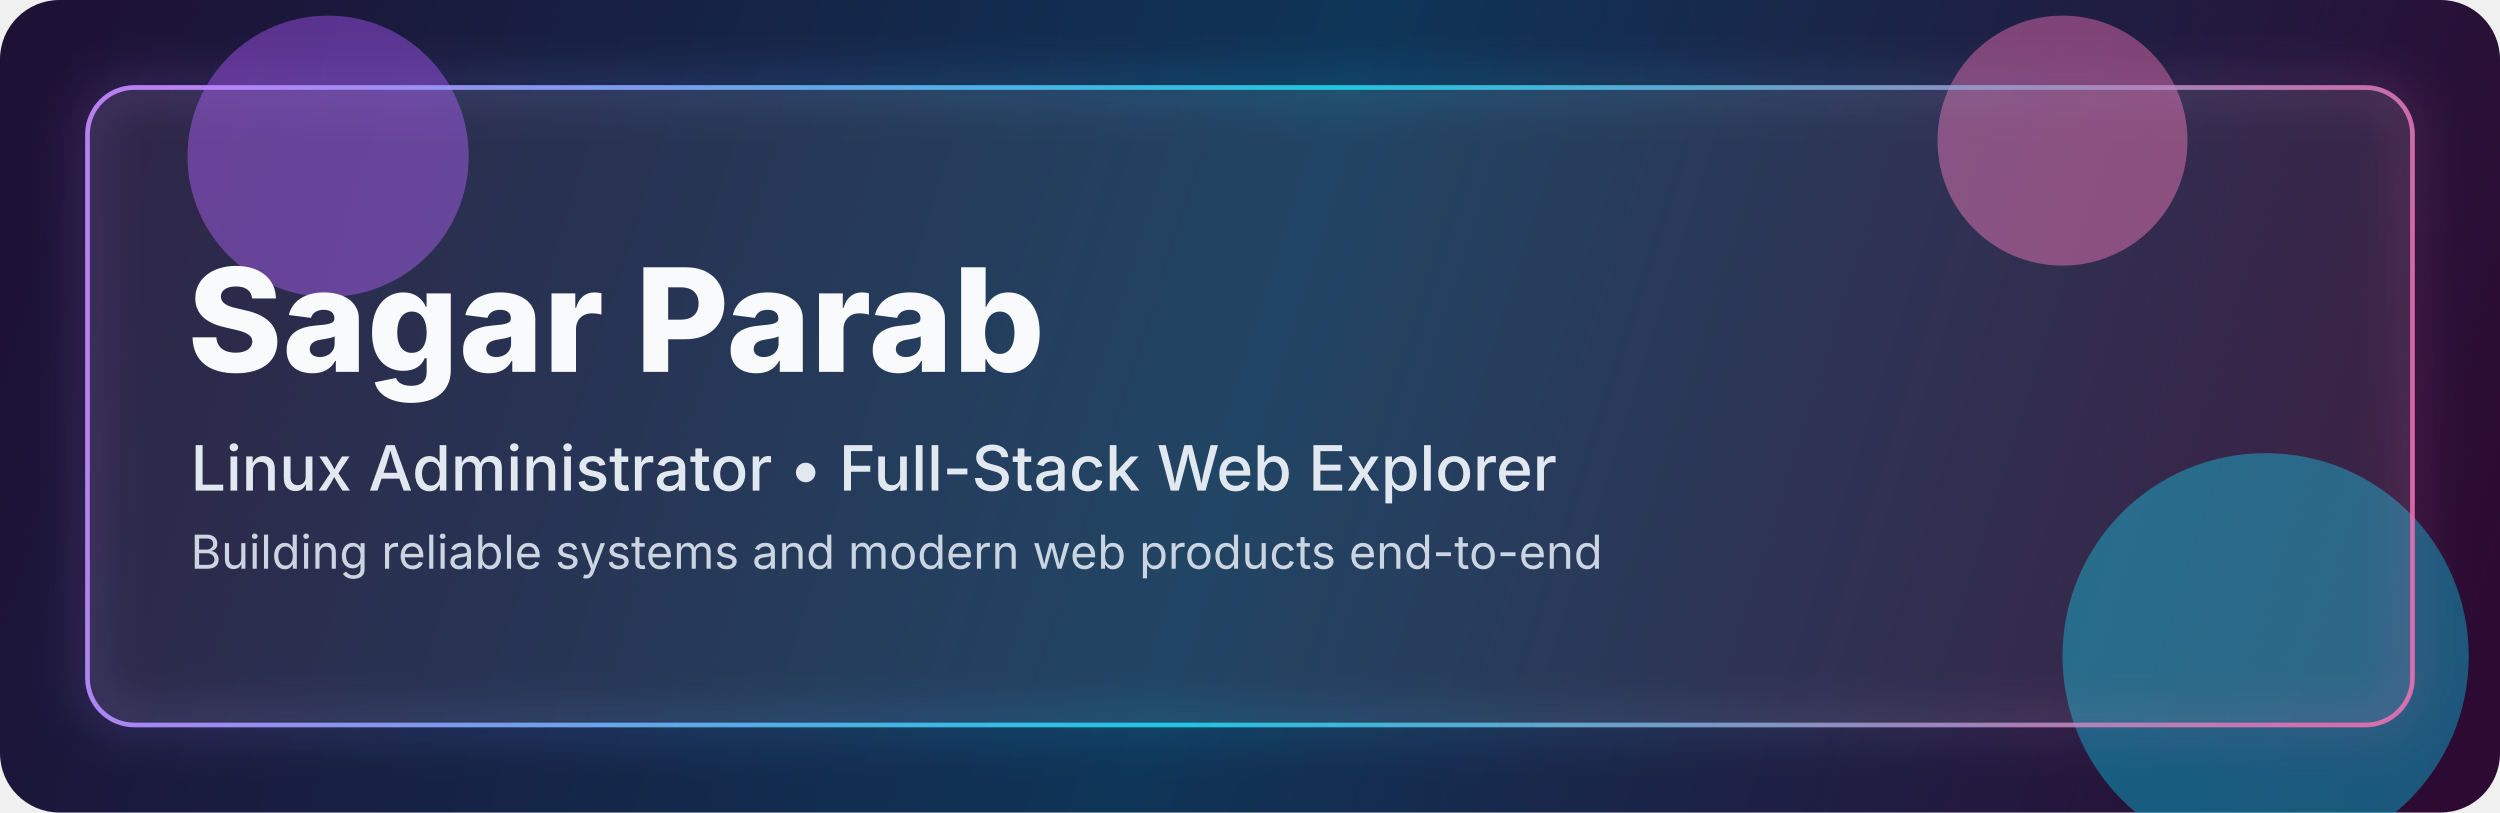
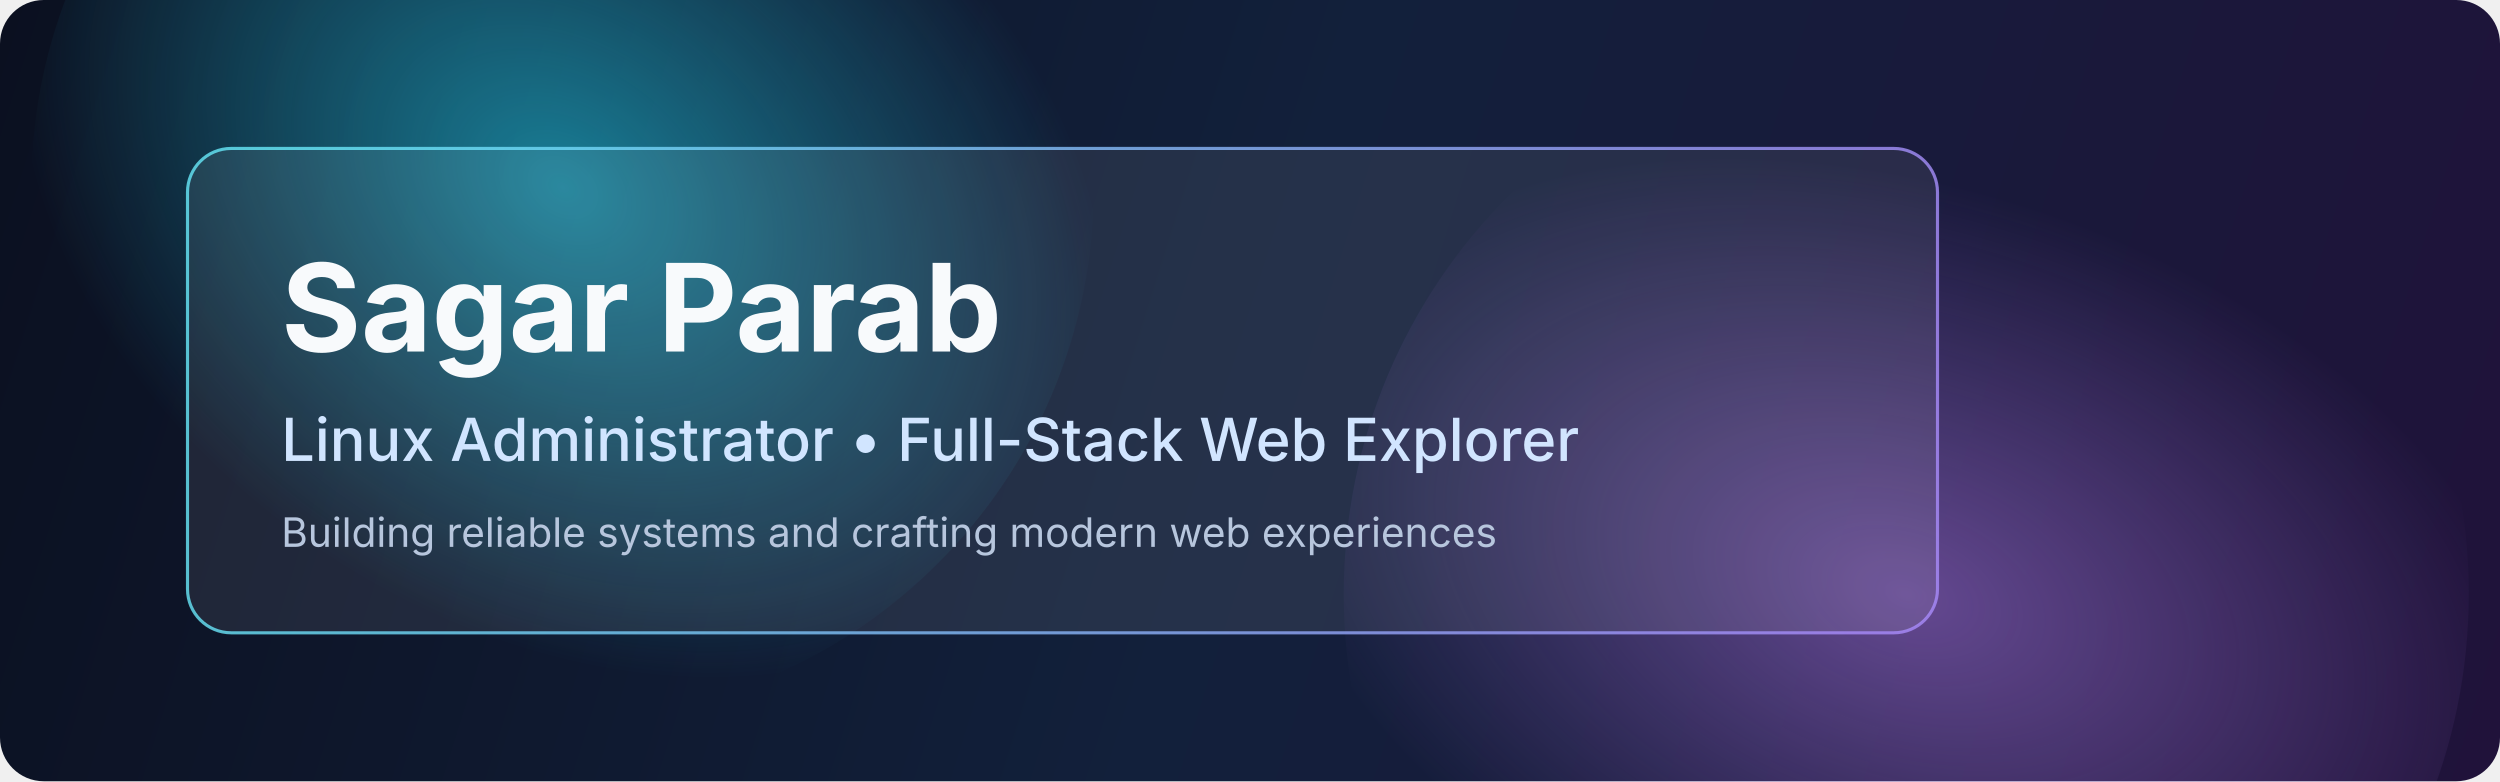
- <svg xmlns="http://www.w3.org/2000/svg" width="1600" height="520" viewBox="0 0 1600 520" fill="none" role="img" aria-label="Sagar Parab profile banner">
+ <svg xmlns="http://www.w3.org/2000/svg" width="1600" height="500" viewBox="0 0 1600 500" fill="none" role="img" aria-label="Sagar Parab banner">
  <defs>
-     <linearGradient id="bg" x1="40" y1="20" x2="1560" y2="500" gradientUnits="userSpaceOnUse">
-       <stop stop-color="#1D1135" />
-       <stop offset="0.5" stop-color="#0E3557" />
-       <stop offset="1" stop-color="#2D0A31" />
+     <linearGradient id="bg" x1="0" y1="0" x2="1600" y2="500" gradientUnits="userSpaceOnUse">
+       <stop stop-color="#0B1020" />
+       <stop offset="0.5" stop-color="#12203B" />
+       <stop offset="1" stop-color="#20123A" />
    </linearGradient>
-     <linearGradient id="cardStroke" x1="100" y1="80" x2="1500" y2="440" gradientUnits="userSpaceOnUse">
-       <stop stop-color="#C084FC" stop-opacity="0.95" />
-       <stop offset="0.5" stop-color="#22D3EE" stop-opacity="0.9" />
-       <stop offset="1" stop-color="#F472B6" stop-opacity="0.85" />
+     <radialGradient id="glowLeft" cx="0" cy="0" r="1" gradientUnits="userSpaceOnUse" gradientTransform="translate(360 120) rotate(34) scale(380 280)">
+       <stop stop-color="#22D3EE" stop-opacity="0.55" />
+       <stop offset="1" stop-color="#22D3EE" stop-opacity="0" />
+     </radialGradient>
+     <radialGradient id="glowRight" cx="0" cy="0" r="1" gradientUnits="userSpaceOnUse" gradientTransform="translate(1220 380) rotate(18) scale(420 260)">
+       <stop stop-color="#C084FC" stop-opacity="0.45" />
+       <stop offset="1" stop-color="#C084FC" stop-opacity="0" />
+     </radialGradient>
+     <linearGradient id="stroke" x1="180" y1="130" x2="1180" y2="420" gradientUnits="userSpaceOnUse">
+       <stop stop-color="#67E8F9" />
+       <stop offset="1" stop-color="#A78BFA" />
    </linearGradient>
-     <filter id="glow" x="0" y="0" width="1600" height="520" filterUnits="userSpaceOnUse" color-interpolation-filters="sRGB">
-       <feGaussianBlur stdDeviation="14" result="blur" />
-       <feMerge>
-         <feMergeNode in="blur" />
-         <feMergeNode in="SourceGraphic" />
-       </feMerge>
-     </filter>
  </defs>
-   <rect width="1600" height="520" rx="38" fill="url(#bg)" />
-   <g opacity="0.45">
-     <circle cx="210" cy="100" r="90" fill="#A855F7" />
-     <circle cx="1450" cy="420" r="130" fill="#06B6D4" />
-     <circle cx="1320" cy="90" r="80" fill="#F472B6" />
-   </g>
-   <rect x="56" y="56" width="1488" height="408" rx="30" fill="white" fill-opacity="0.08" />
-   <g filter="url(#glow)">
-     <rect x="56" y="56" width="1488" height="408" rx="30" stroke="url(#cardStroke)" stroke-width="3" />
-   </g>
-   <text x="120" y="238" fill="#F8FAFC" font-size="92" font-family="Segoe UI, Inter, Arial, sans-serif" font-weight="800">Sagar Parab</text>
-   <text x="122" y="314" fill="#E2E8F0" font-size="40" font-family="Segoe UI, Inter, Arial, sans-serif" font-weight="500">Linux Administrator • Full-Stack Web Explorer</text>
-   <text x="122" y="364" fill="#CBD5E1" font-size="30" font-family="Segoe UI, Inter, Arial, sans-serif">Building reliable systems and modern web products end-to-end</text>
+   <rect width="1600" height="500" rx="28" fill="url(#bg)" />
+   <circle cx="360" cy="120" r="340" fill="url(#glowLeft)" />
+   <circle cx="1220" cy="380" r="360" fill="url(#glowRight)" />
+   <rect x="120" y="95" width="1120" height="310" rx="28" fill="white" fill-opacity="0.08" />
+   <rect x="120" y="95" width="1120" height="310" rx="28" stroke="url(#stroke)" stroke-opacity="0.8" stroke-width="2" />
+   <text x="180" y="225" fill="#F8FAFC" font-size="78" font-family="Segoe UI, Inter, Arial, sans-serif" font-weight="700">Sagar Parab</text>
+   <text x="180" y="295" fill="#D1E5FF" font-size="38" font-family="Segoe UI, Inter, Arial, sans-serif" font-weight="500">Linux Administrator • Full-Stack Web Explorer</text>
+   <text x="180" y="350" fill="#B7C6DD" font-size="26" font-family="Segoe UI, Inter, Arial, sans-serif">Building reliable systems and crafting modern web experiences</text>
</svg>
